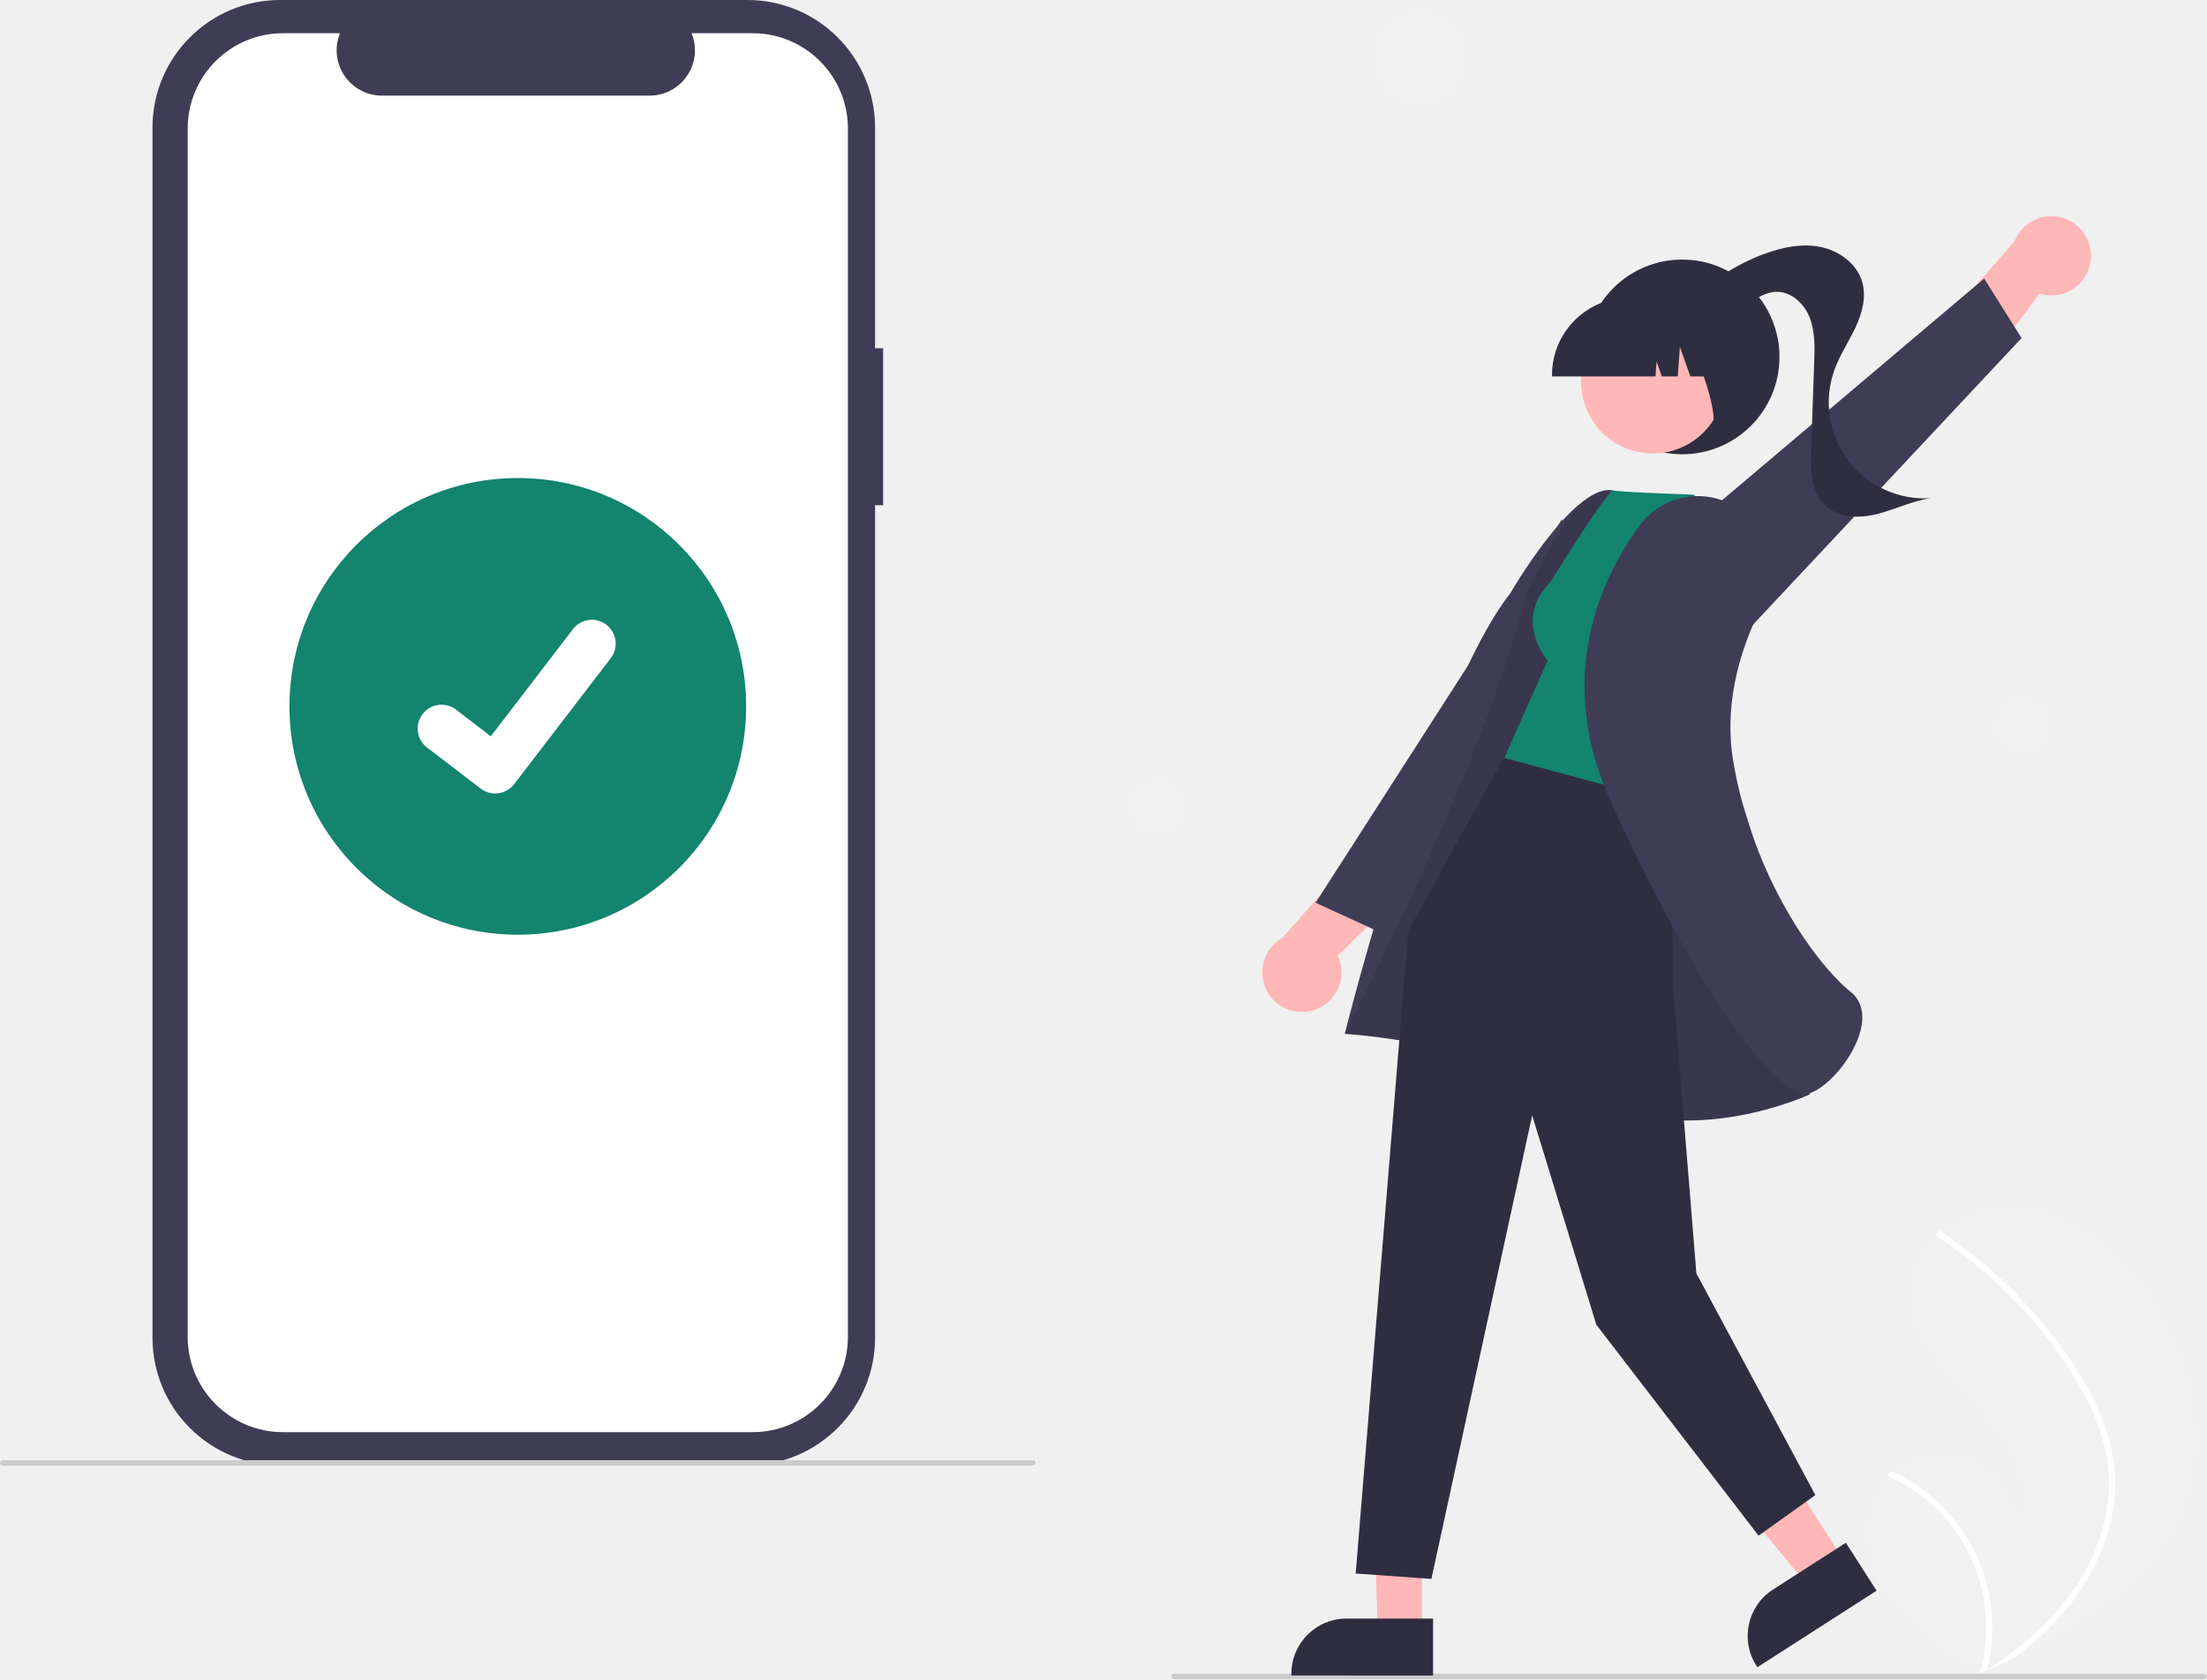
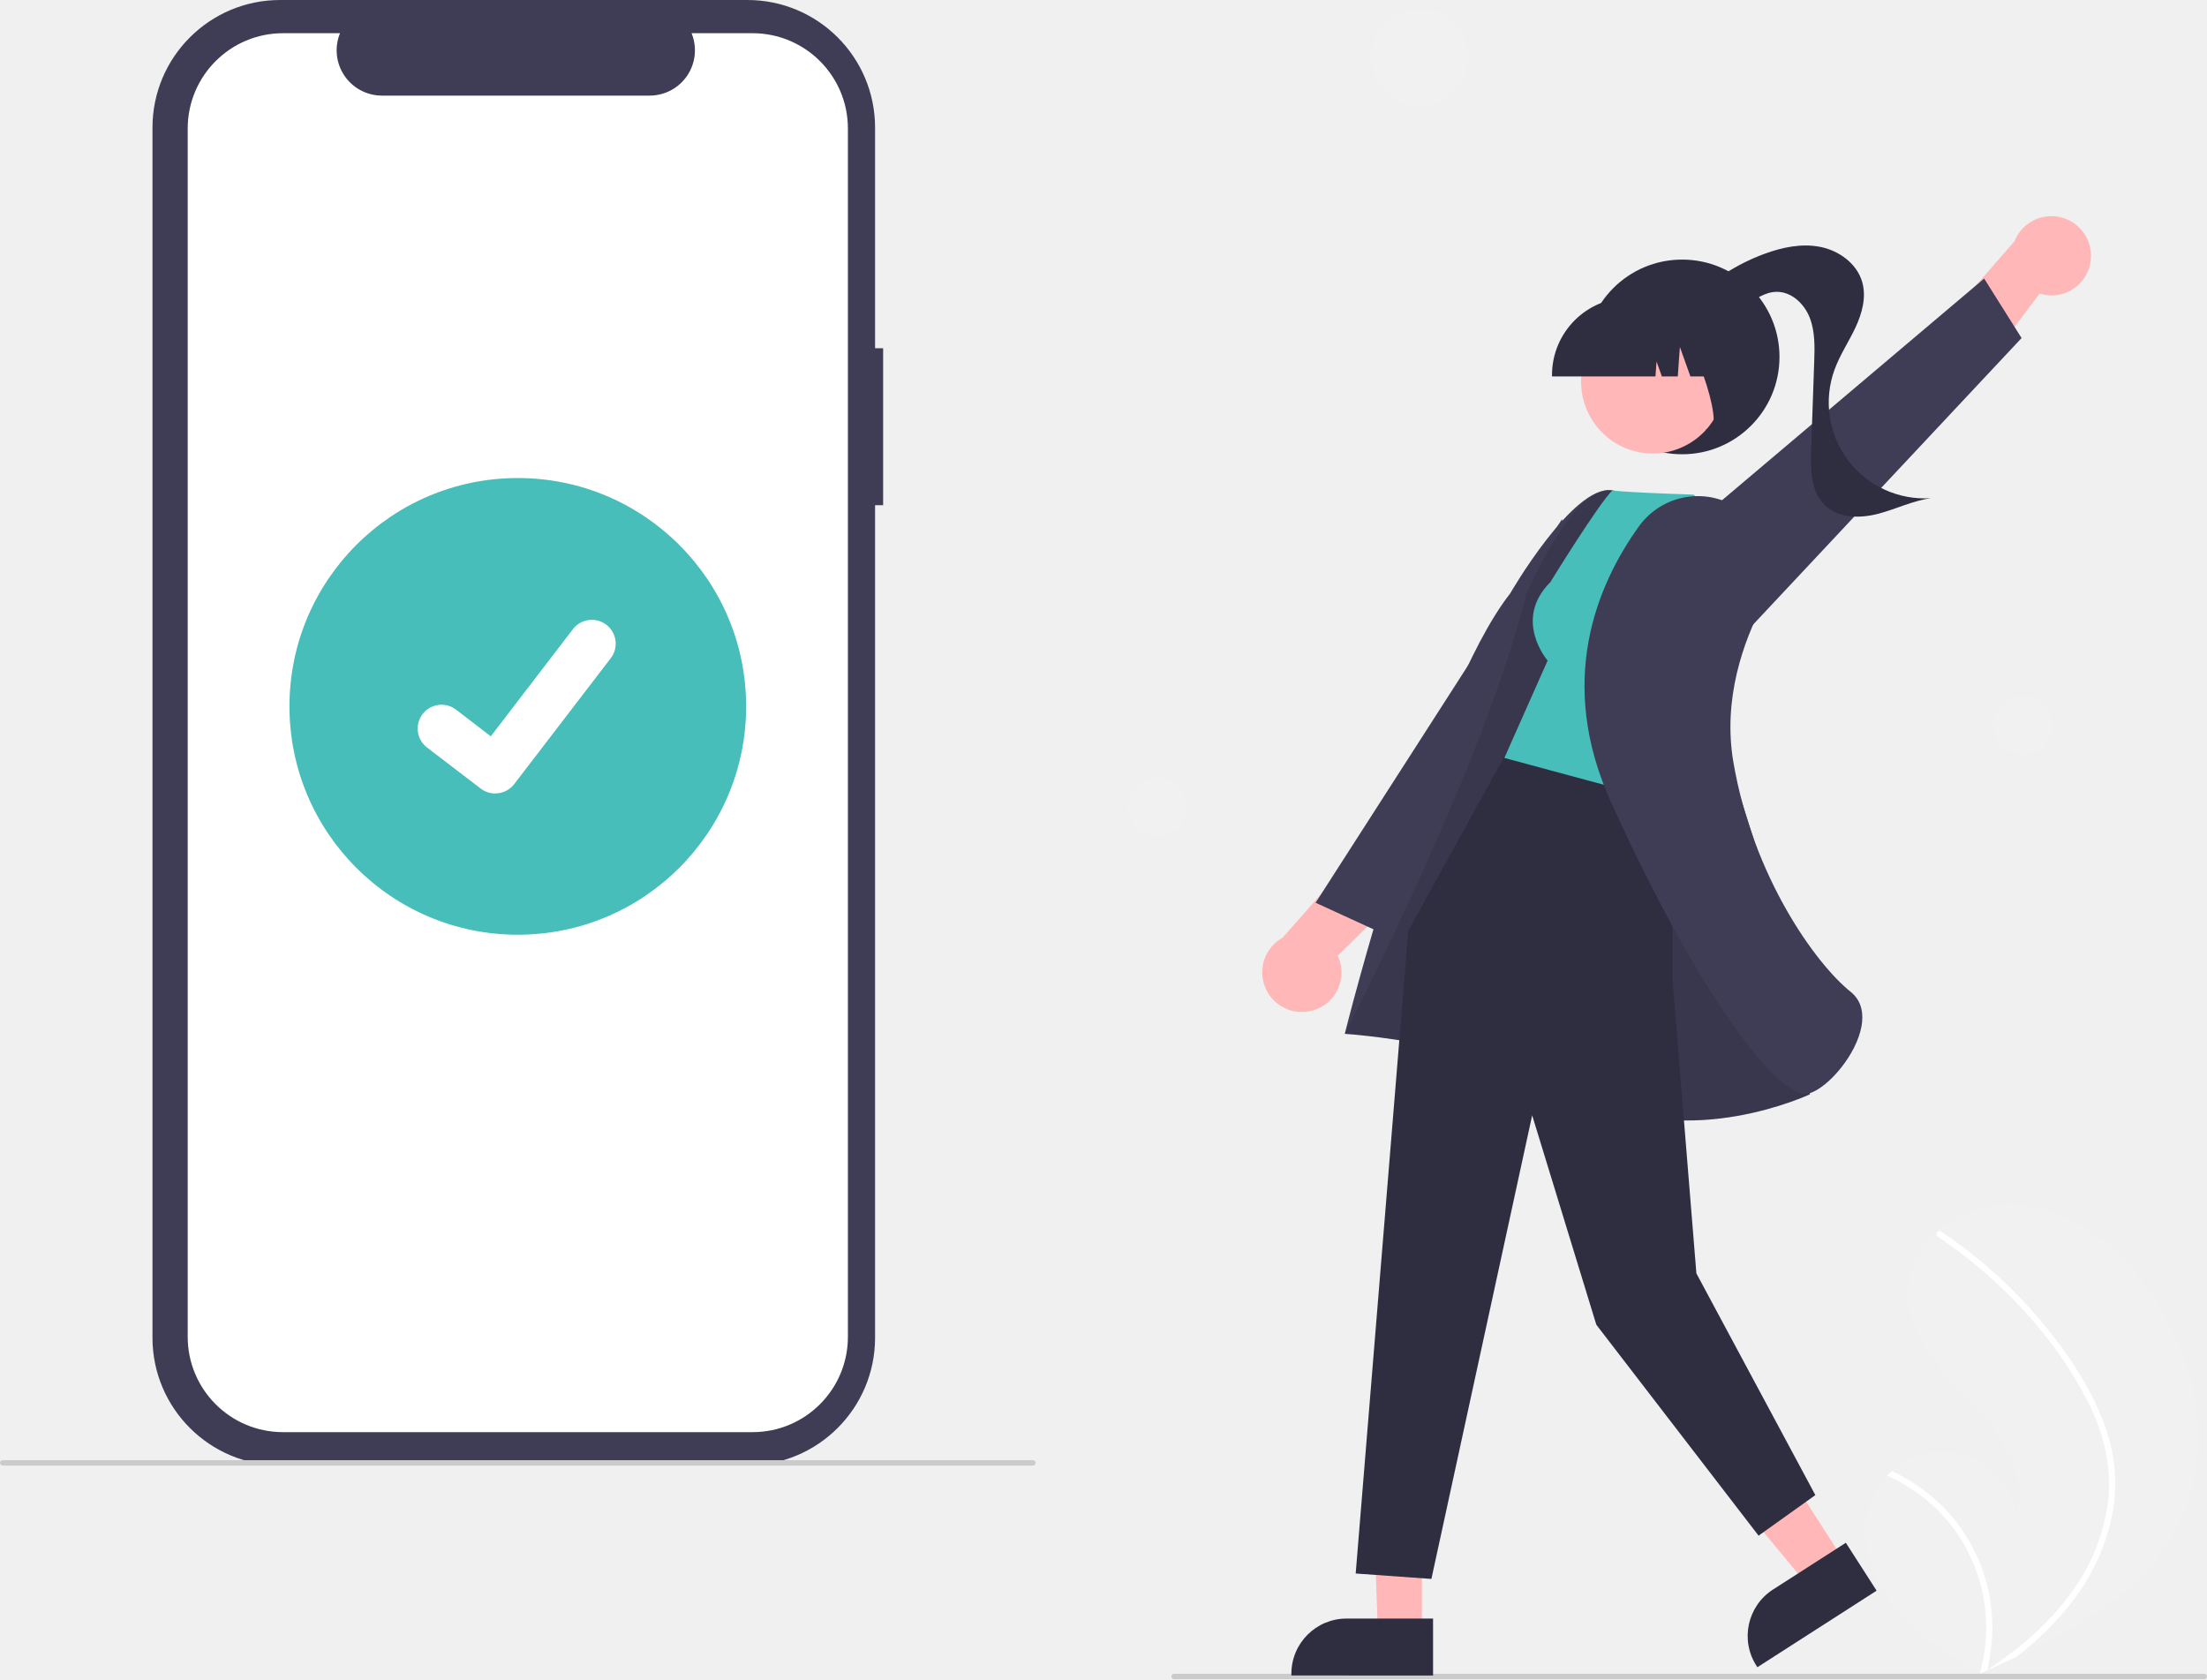
<svg xmlns="http://www.w3.org/2000/svg" data-name="Layer 1" width="816.215" height="621" viewBox="0 0 816.215 621">
  <path d="M518.501,268.281h-2.978V186.711A47.211,47.211,0,0,0,468.313,139.5H295.495a47.211,47.211,0,0,0-47.211,47.211V634.212a47.211,47.211,0,0,0,47.211,47.211H468.312a47.211,47.211,0,0,0,47.211-47.211v-307.868h2.978Z" transform="translate(-191.8923 -139.5)" fill="#3f3d56" />
  <path d="M470.217,151.783H447.659A16.75,16.75,0,0,1,432.15,174.859H333.145a16.75,16.75,0,0,1-15.508-23.076H296.567A35.256,35.256,0,0,0,261.311,187.039V633.884a35.256,35.256,0,0,0,35.256,35.256H470.217a35.256,35.256,0,0,0,35.256-35.256h0V187.039A35.256,35.256,0,0,0,470.217,151.783Z" transform="translate(-191.8923 -139.5)" fill="#fff" />
  <path d="M573.892,681.5h-381a1,1,0,0,1,0-2h381a1,1,0,0,1,0,2Z" transform="translate(-191.8923 -139.5)" fill="#cbcbcb" />
-   <circle id="baf12095-0797-4180-a98d-6422936d747a" data-name="Ellipse 44" cx="191.5" cy="261.234" r="84.446" fill="#13846e" />
+   <circle id="baf12095-0797-4180-a98d-6422936d747a" data-name="Ellipse 44" cx="191.5" cy="261.234" r="84.446" fill="#47beb9" />
  <path id="b582f34e-fd02-4670-b1d8-d23f069ed737-5345" data-name="Path 395" d="M375.024,432.947a8.758,8.758,0,0,1-5.269-1.751l-.094-.071-19.846-15.182a8.819,8.819,0,1,1,10.732-13.998l12.855,9.858L403.778,372.174a8.816,8.816,0,0,1,12.36-1.633l.003.002-.189.262.194-.262a8.826,8.826,0,0,1,1.631,12.362l-35.729,46.592a8.821,8.821,0,0,1-7.015,3.439Z" transform="translate(-191.8923 -139.5)" fill="#fff" />
  <path d="M886.137,689.8a26.263,26.263,0,0,1,3.606-4.595c.565-.586,1.16-1.137,1.774-1.674a28.142,28.142,0,0,1,46.402,16.007c4.124-15.252-6.612-30.276-17.406-41.816-10.8-11.536-23.143-24.191-23.081-39.998.03-8.796,4.333-16.643,10.829-22.46.2-.176.401-.352.605-.522a41.071,41.071,0,0,1,28.288-9.858c19.199,1.028,35.963,13.932,47.605,29.238,18.739,24.627,26.95,59.197,13.832,87.231-11.539,24.656-36.149,39.298-61.265,51.069q-5.261,2.466-10.501,4.783c-.023.006-.048.023-.071.029-.168.074-.336.148-.494.224-.721.318-1.442.636-2.157.95l.331.216,1.033.669c-.358-.217-.712-.427-1.07-.644-.107-.066-.219-.127-.325-.193-12.336-7.402-24.843-15.232-33.365-26.788C881.867,719.67,878.313,702.484,886.137,689.8Z" transform="translate(-191.8923 -139.5)" fill="#f1f1f1" />
  <path d="M968.44,661.936a69.818,69.818,0,0,1,5.376,19.53,60.624,60.624,0,0,1-.731,18.012,77.675,77.675,0,0,1-15.577,33.322,111.792,111.792,0,0,1-20.182,19.62q-5.26,2.466-10.501,4.783c-.023.006-.048.023-.072.029-.168.074-.336.148-.494.224-.721.318-1.442.636-2.157.95l.331.216,1.033.669c-.358-.217-.712-.427-1.07-.644-.106-.066-.219-.127-.325-.193a61.796,61.796,0,0,0-11.207-55.647A62.325,62.325,0,0,0,889.743,685.205c.564-.586,1.16-1.137,1.774-1.674a64.619,64.619,0,0,1,9.904,5.655,63.317,63.317,0,0,1,23.959,31.74,64.735,64.735,0,0,1,1.405,36.188c.619-.405,1.241-.82,1.845-1.234,11.492-7.75,22.083-17.057,30.061-28.471a72.261,72.261,0,0,0,12.822-32.585c1.529-12.834-1.682-25.454-7.412-36.905a151.257,151.257,0,0,0-23.696-33.67,171.872,171.872,0,0,0-31.776-27.322,1.236,1.236,0,0,1-.366-1.664,1.051,1.051,0,0,1,.605-.522.915.915,0,0,1,.78.158c1.44.961,2.868,1.931,4.279,2.929a173.822,173.822,0,0,1,31.765,29.016C954.721,637.4,962.94,649.126,968.44,661.936Z" transform="translate(-191.8923 -139.5)" fill="#fff" />
  <circle id="ae2e9f9a-ed63-4994-961d-af4fbb6f5199" data-name="Ellipse 44" cx="525.042" cy="21.276" r="17.934" fill="#f1f1f1" />
  <circle id="b777be60-18da-4893-88a8-55a275d98bc2" data-name="Ellipse 44" cx="748.042" cy="268.276" r="10.934" fill="#f1f1f1" />
  <circle id="a703acd2-aa23-4bff-9a86-75b7d9a928c1" data-name="Ellipse 44" cx="428.042" cy="298.276" r="10.934" fill="#f1f1f1" />
  <path d="M626.108,760.5h381a1,1,0,1,0,0-2h-381a1,1,0,0,0,0,2Z" transform="translate(-191.8923 -139.5)" fill="#cbcbcb" />
  <path d="M965.062,236.135a14.652,14.652,0,0,0-28.137-7.426l-30.917,35.444,9.072,25.337,31.093-41.415A14.573,14.573,0,0,0,965.062,236.135Z" transform="translate(-191.8923 -139.5)" fill="#ffb7b7" />
  <polygon points="645.013 234.549 747.642 125.02 733.799 103.012 605.076 211.876 645.013 234.549" fill="#3f3d56" />
  <circle cx="622.108" cy="132" r="36" fill="#2f2e41" />
  <path d="M816.894,251.163A75.485,75.485,0,0,1,844.357,233.404c6.639-2.459,13.865-3.979,20.805-2.582,6.941,1.397,13.504,6.198,15.44,13.008,1.583,5.568-.052,11.564-2.509,16.806-2.457,5.242-5.738,10.102-7.725,15.54a35.468,35.468,0,0,0,35.689,47.562c-6.819.914-13.105,4.119-19.771,5.825-6.666,1.706-14.533,1.59-19.486-3.185-5.241-5.052-5.346-13.267-5.093-20.542q.565-16.222,1.13-32.445c.192-5.515.356-11.208-1.633-16.356-1.989-5.148-6.716-9.656-12.235-9.609-4.183.035-7.885,2.569-11.239,5.068-3.354,2.499-6.905,5.165-11.071,5.536-4.166.372-8.923-2.711-8.611-6.882Z" transform="translate(-191.8923 -139.5)" fill="#2f2e41" />
  <path d="M677.269,513.223a14.652,14.652,0,0,1-11.039-26.925l31.101-35.284,26.305,5.683-36.997,36.238a14.573,14.573,0,0,1-9.369,20.287Z" transform="translate(-191.8923 -139.5)" fill="#ffb7b7" />
  <polygon points="587.698 247.405 510.183 344.705 486.555 333.857 577.665 192.012 587.698 247.405" fill="#3f3d56" />
  <polygon points="525.848 541.211 507.374 540.921 509.596 603.887 525.845 603.887 525.848 541.211" fill="#ffb7b7" />
  <path d="M721.882,738.082l-32.001-.001h-.001A20.395,20.395,0,0,0,669.486,758.474v.663l52.395.002Z" transform="translate(-191.8923 -139.5)" fill="#2f2e41" />
  <polygon points="648.165 524.511 627.984 537.467 668.352 586.032 682.026 577.253 648.165 524.511" fill="#ffb7b7" />
  <path d="M874.54,710.049,847.611,727.338l-.001.001a20.395,20.395,0,0,0-6.143,28.179l.358.558,44.091-28.307Z" transform="translate(-191.8923 -139.5)" fill="#2f2e41" />
  <path d="M847.247,471.74s-44.84-148.927-59.25-150.94-37.628,38.213-37.628,38.213c-30.103,38.408-61.144,162.821-61.144,162.821s51.747,3.238,89.573,23.363,82.468-1.019,82.468-1.019Z" transform="translate(-191.8923 -139.5)" fill="#3f3d56" />
  <path d="M847.247,471.74s-44.84-148.927-59.25-150.94-31.731,38.621-31.731,38.621c-15,62-67.041,162.413-67.041,162.413s51.747,3.238,89.573,23.363,82.468-1.019,82.468-1.019Z" transform="translate(-191.8923 -139.5)" opacity="0.1" style="isolation:isolate" />
  <polygon points="618.567 287.682 618.567 362.517 627.374 470.921 671.374 552.921 650.374 567.921 590.374 489.921 566.643 412.472 529.374 583.921 501.374 581.921 520.82 344.21 557.721 277.3 618.567 287.682" fill="#2f2e41" />
-   <path d="M765.25,354.8c-14,14-1,29-1,29l-16,36,63,17,22.016-98.378-15-16c-30-1-30.016-1.622-30.016-1.622C782.994,325.944,765.25,354.8,765.25,354.8Z" transform="translate(-191.8923 -139.5)" fill="#13846e" />
+   <path d="M765.25,354.8c-14,14-1,29-1,29l-16,36,63,17,22.016-98.378-15-16c-30-1-30.016-1.622-30.016-1.622C782.994,325.944,765.25,354.8,765.25,354.8Z" transform="translate(-191.8923 -139.5)" fill="#47beb9" />
  <path d="M835.803,328.23a26.884,26.884,0,0,0-37.777,5.913c-15.838,22.052-30.482,57.661-10.305,102.072,32.399,71.31,60.593,107.814,72.055,107.811a4.56,4.56,0,0,0,1.473-.231c7.055-2.394,17.256-14.332,19.103-24.853.661-3.766.504-9.011-4-12.612-12.936-10.346-36.158-42.562-43.402-84.964-4.003-23.43,3.76-44.772,10.978-58.55a26.879,26.879,0,0,0-7.777-34.329h0Z" transform="translate(-191.8923 -139.5)" fill="#3f3d56" />
  <circle cx="803.14" cy="280.711" r="26.5" transform="translate(-228.1167 280.1343) rotate(-28.6632)" fill="#ffb7b7" />
  <path d="M765.872,278.707h38.266l.393-5.494,1.962,5.494h5.892l.778-10.889,3.889,10.889h11.401v-.539a28.624,28.624,0,0,0-28.592-28.592h-5.395A28.624,28.624,0,0,0,765.872,278.168Z" transform="translate(-191.8923 -139.5)" fill="#2f2e41" />
  <path d="M822.67,298.454,839,293.156V253.5H808.156l.764.762C819.544,264.873,831.36,302.519,822.67,298.454Z" transform="translate(-191.8923 -139.5)" fill="#2f2e41" />
</svg>
